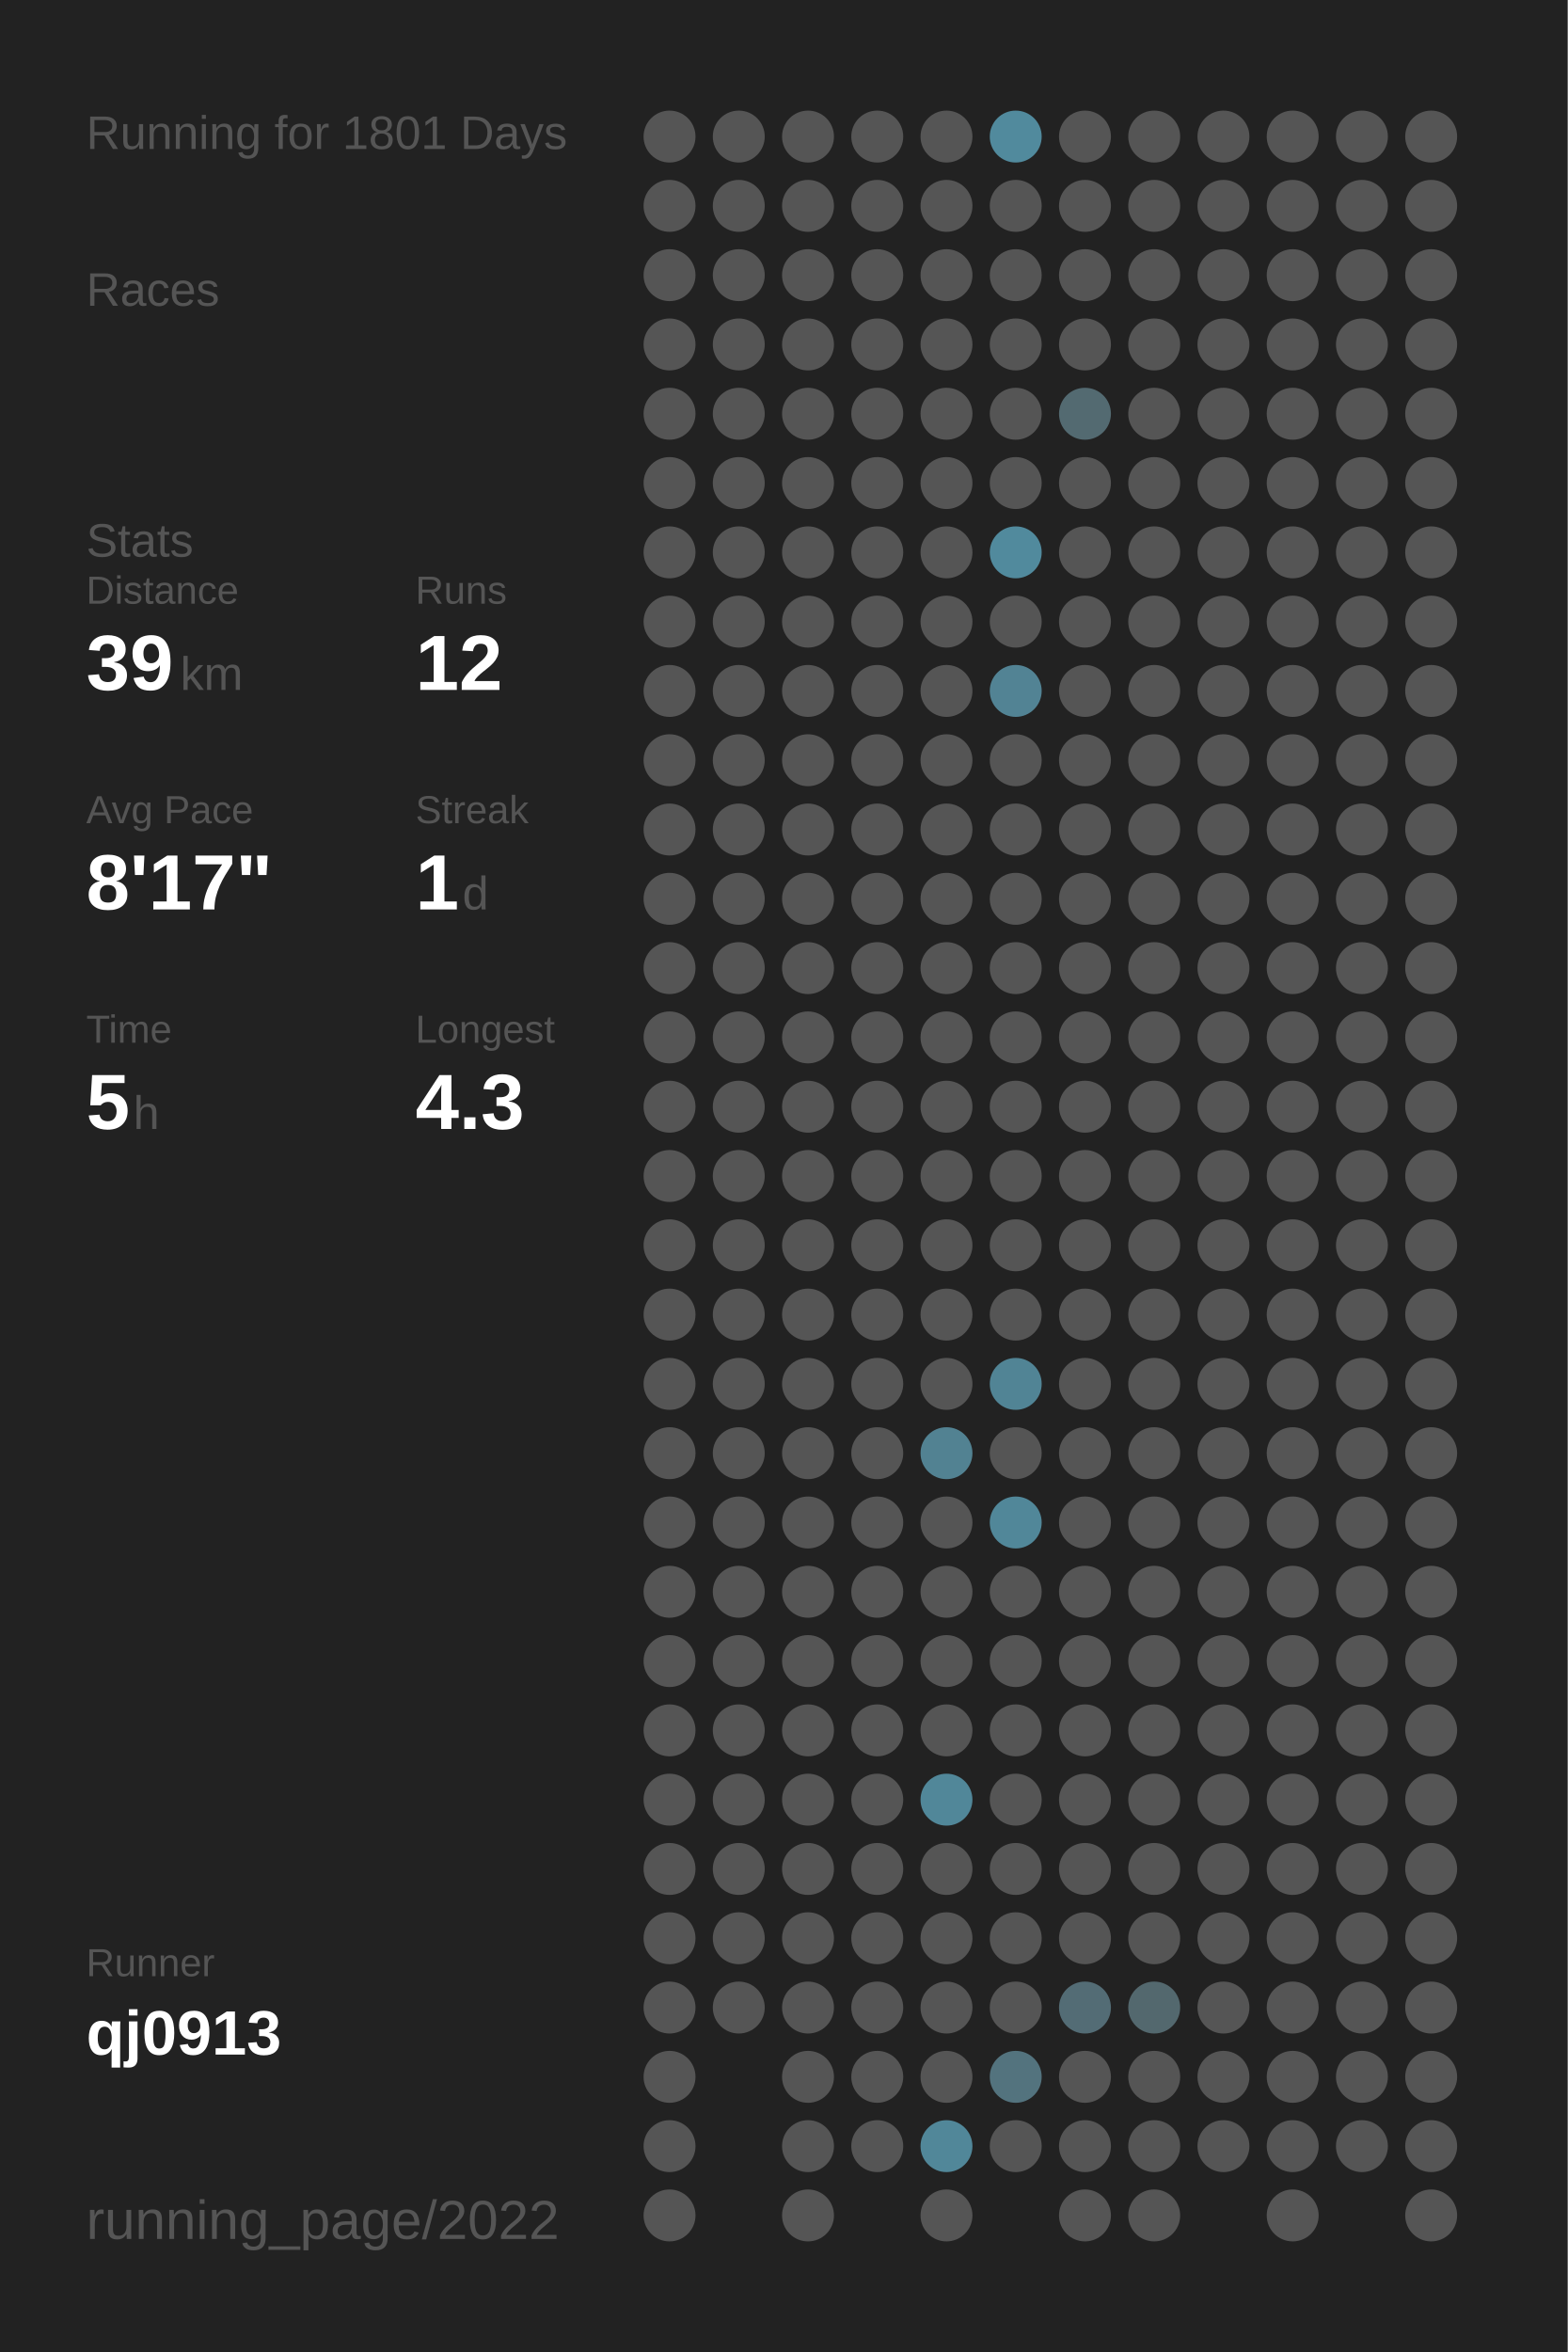
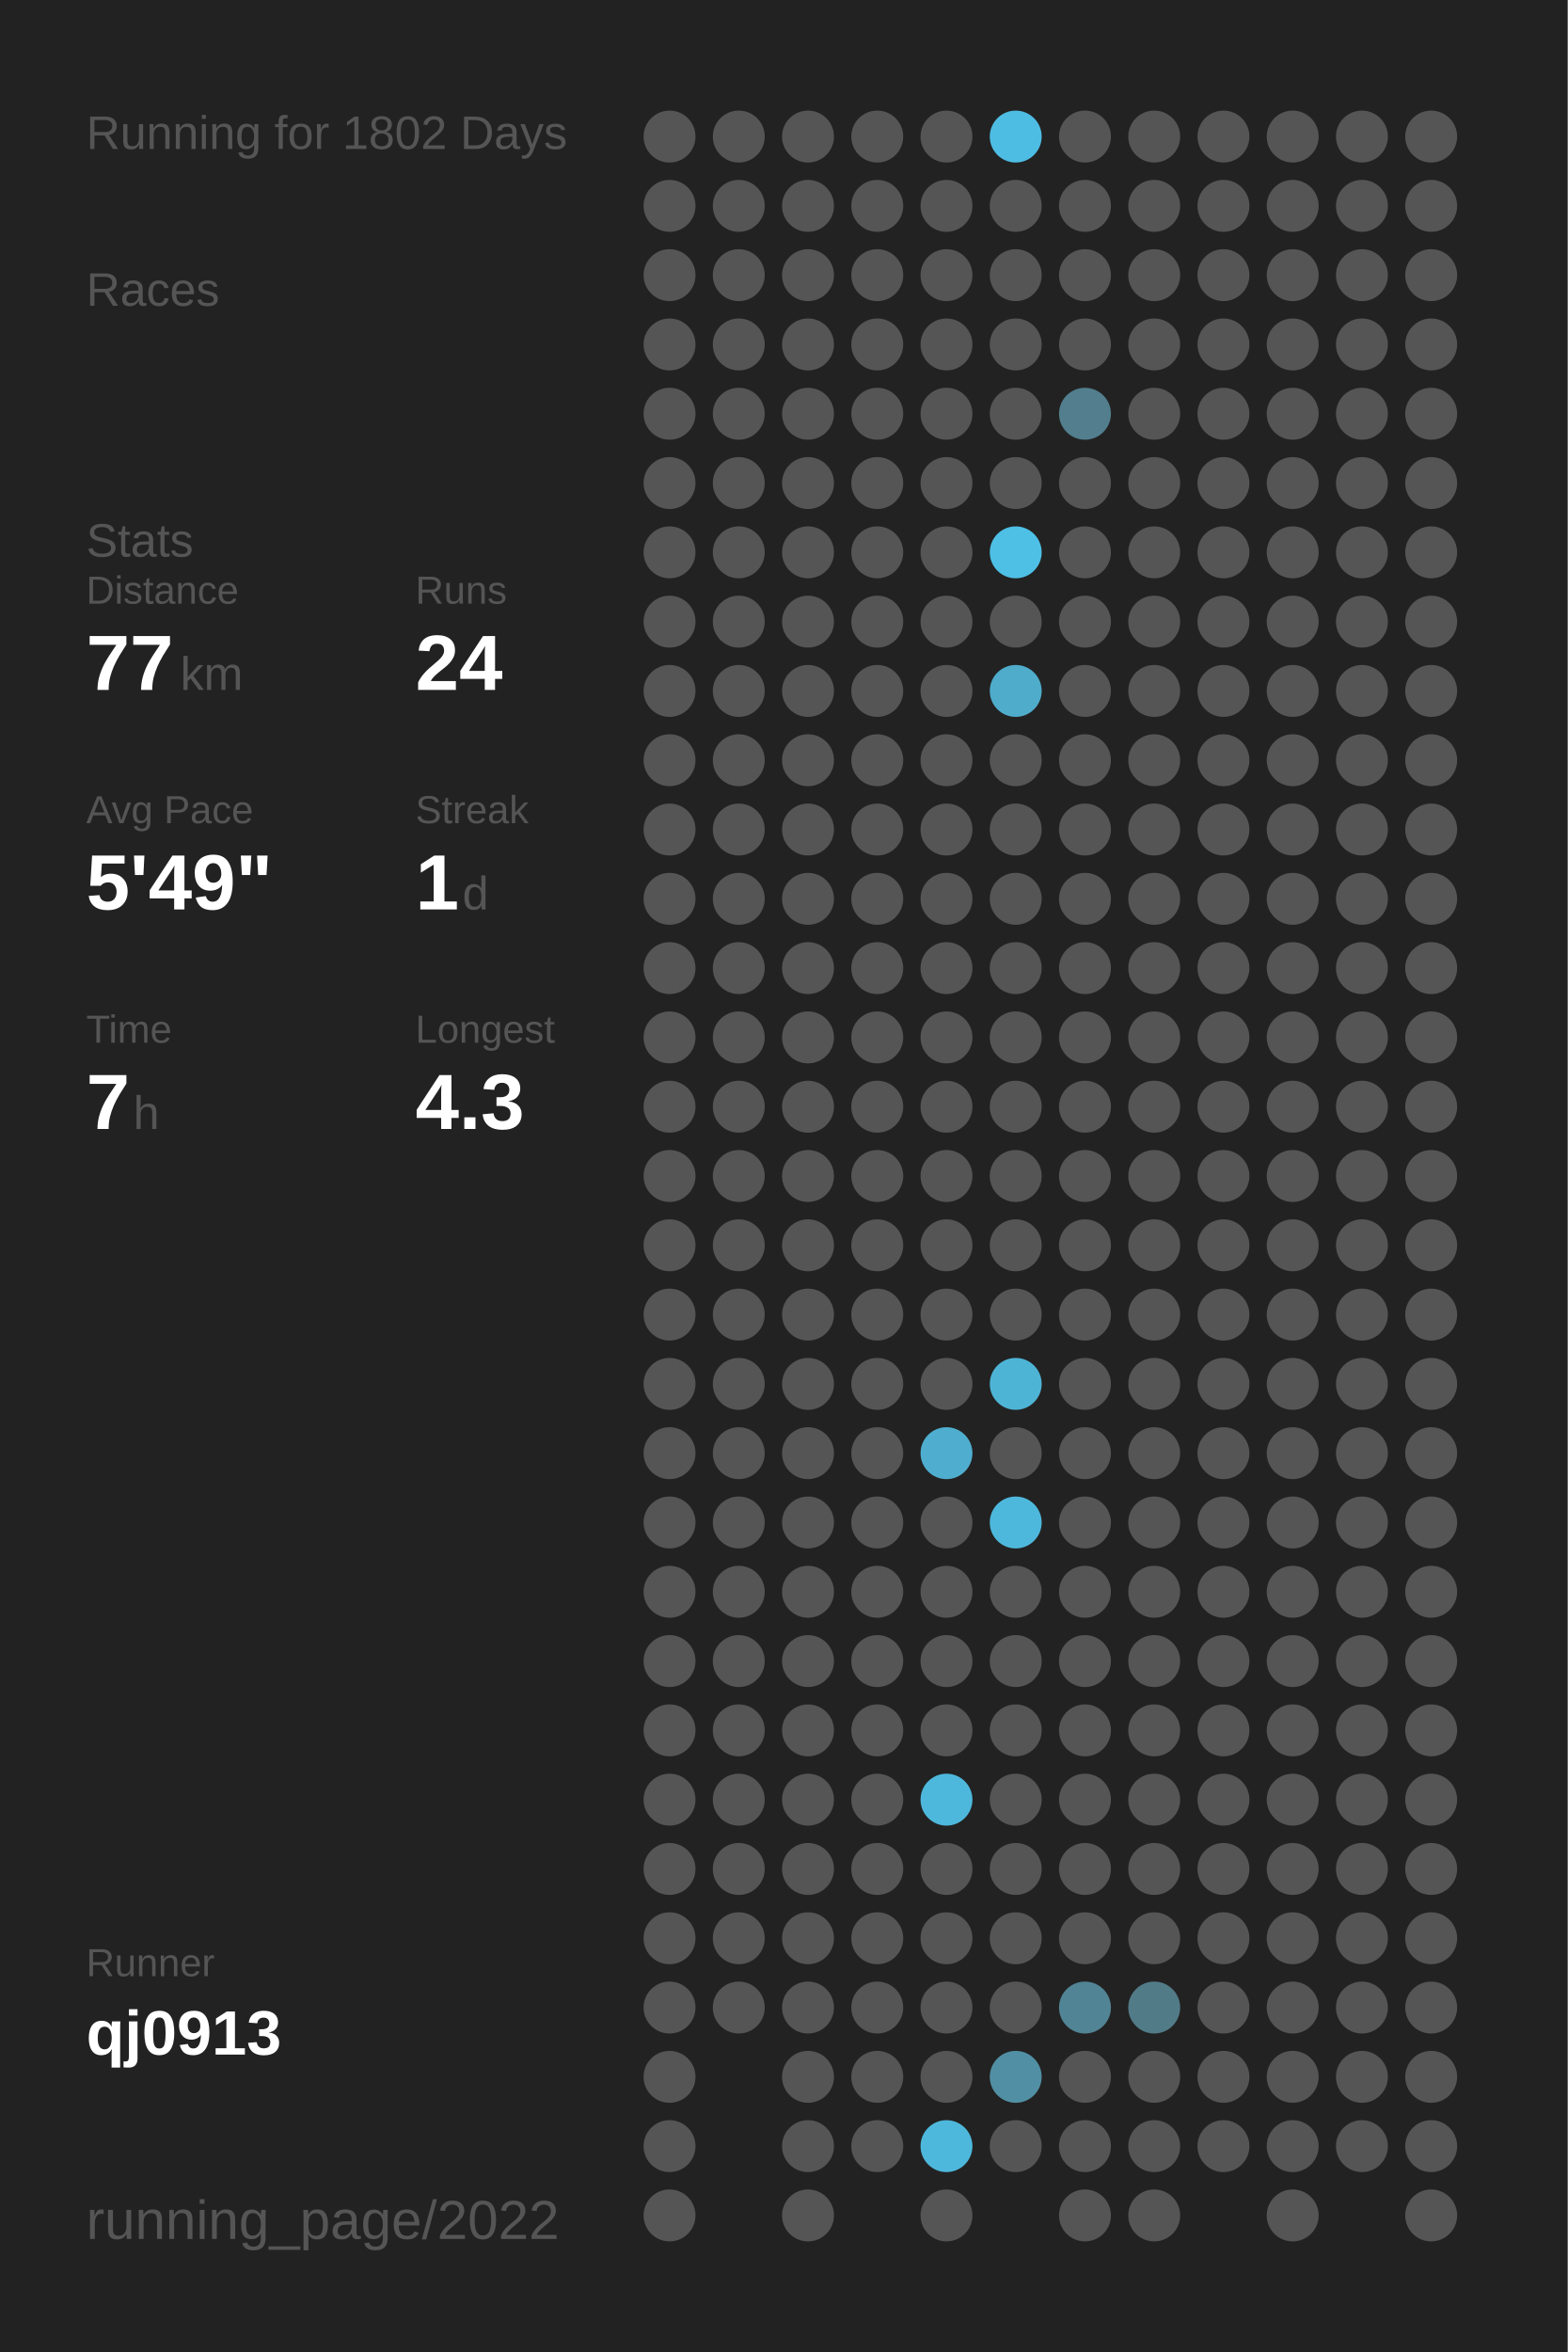
<svg xmlns="http://www.w3.org/2000/svg" baseProfile="full" height="300mm" version="1.1" viewBox="0,0,200,300" width="200mm">
  <defs />
  <rect fill="#222222" height="300" width="200" x="0" y="0" />
-   <text fill="#555555" style="font-size:6px; font-family:Arial;" x="11" y="19">Running for 1801 Days</text>
+   <text fill="#555555" style="font-size:6px; font-family:Arial;" x="11" y="19">Running for 1802 Days</text>
  <text fill="#555555" style="font-size:6px; font-family:Arial;" x="11" y="39">Races</text>
  <text fill="#555555" style="font-size:6px; font-family:Arial;" x="11" y="71">Stats</text>
  <text fill="#555555" style="font-size:5px; font-family:Arial;" x="11" y="77">Distance</text>
-   <text fill="#FFFFFF" style="font-size:10px; font-family:Arial; font-weight:bold;" x="11" y="88">39</text>
+   <text fill="#FFFFFF" style="font-size:10px; font-family:Arial; font-weight:bold;" x="11" y="88">77</text>
  <text fill="#555555" style="font-size:6px; font-family:Arial;" x="23" y="88">km</text>
  <text fill="#555555" style="font-size:5px; font-family:Arial;" x="53" y="77">Runs</text>
-   <text fill="#FFFFFF" style="font-size:10px; font-family:Arial; font-weight:bold;" x="53" y="88">12</text>
+   <text fill="#FFFFFF" style="font-size:10px; font-family:Arial; font-weight:bold;" x="53" y="88">24</text>
  <text fill="#555555" style="font-size:5px; font-family:Arial;" x="11" y="105">Avg Pace</text>
-   <text fill="#FFFFFF" style="font-size:10px; font-family:Arial; font-weight:bold;" x="11" y="116">8'17"</text>
+   <text fill="#FFFFFF" style="font-size:10px; font-family:Arial; font-weight:bold;" x="11" y="116">5'49"</text>
  <text fill="#555555" style="font-size:5px; font-family:Arial;" x="53" y="105">Streak</text>
  <text fill="#FFFFFF" style="font-size:10px; font-family:Arial; font-weight:bold;" x="53" y="116">1</text>
  <text fill="#555555" style="font-size:6px; font-family:Arial;" x="59" y="116">d</text>
  <text fill="#555555" style="font-size:5px; font-family:Arial;" x="11" y="133">Time</text>
-   <text fill="#FFFFFF" style="font-size:10px; font-family:Arial; font-weight:bold;" x="11" y="144">5</text>
+   <text fill="#FFFFFF" style="font-size:10px; font-family:Arial; font-weight:bold;" x="11" y="144">7</text>
  <text fill="#555555" style="font-size:6px; font-family:Arial;" x="17" y="144">h</text>
  <text fill="#555555" style="font-size:5px; font-family:Arial;" x="53" y="133">Longest</text>
  <text fill="#FFFFFF" style="font-size:10px; font-family:Arial; font-weight:bold;" x="53" y="144">4.3</text>
  <text fill="#555555" style="font-size:5px; font-family:Arial;" x="11" y="252.065">Runner</text>
  <text fill="#FFFFFF" style="font-size:8px; font-family:Arial; font-weight:bold;" x="11" y="262.065">qj0913</text>
  <text fill="#555555" style="font-size:7px; font-family:Arial;" x="11" y="285.581">running_page/2022</text>
  <circle cx="85.417" cy="17.419" fill="#555555" r="3.312" />
  <circle cx="85.417" cy="26.258" fill="#555555" r="3.312" />
  <circle cx="85.417" cy="35.097" fill="#555555" r="3.312" />
  <circle cx="85.417" cy="43.935" fill="#555555" r="3.312" />
  <circle cx="85.417" cy="52.774" fill="#555555" r="3.312" />
  <circle cx="85.417" cy="61.613" fill="#555555" r="3.312" />
  <circle cx="85.417" cy="70.452" fill="#555555" r="3.312" />
  <circle cx="85.417" cy="79.29" fill="#555555" r="3.312" />
  <circle cx="85.417" cy="88.129" fill="#555555" r="3.312" />
  <circle cx="85.417" cy="96.968" fill="#555555" r="3.312" />
  <circle cx="85.417" cy="105.806" fill="#555555" r="3.312" />
  <circle cx="85.417" cy="114.645" fill="#555555" r="3.312" />
  <circle cx="85.417" cy="123.484" fill="#555555" r="3.312" />
  <circle cx="85.417" cy="132.323" fill="#555555" r="3.312" />
  <circle cx="85.417" cy="141.161" fill="#555555" r="3.312" />
  <circle cx="85.417" cy="150" fill="#555555" r="3.312" />
  <circle cx="85.417" cy="158.839" fill="#555555" r="3.312" />
  <circle cx="85.417" cy="167.677" fill="#555555" r="3.312" />
  <circle cx="85.417" cy="176.516" fill="#555555" r="3.312" />
  <circle cx="85.417" cy="185.355" fill="#555555" r="3.312" />
  <circle cx="85.417" cy="194.194" fill="#555555" r="3.312" />
  <circle cx="85.417" cy="203.032" fill="#555555" r="3.312" />
  <circle cx="85.417" cy="211.871" fill="#555555" r="3.312" />
  <circle cx="85.417" cy="220.71" fill="#555555" r="3.312" />
  <circle cx="85.417" cy="229.548" fill="#555555" r="3.312" />
  <circle cx="85.417" cy="238.387" fill="#555555" r="3.312" />
  <circle cx="85.417" cy="247.226" fill="#555555" r="3.312" />
  <circle cx="85.417" cy="256.065" fill="#555555" r="3.312" />
  <circle cx="85.417" cy="264.903" fill="#555555" r="3.312" />
  <circle cx="85.417" cy="273.742" fill="#555555" r="3.312" />
  <circle cx="85.417" cy="282.581" fill="#555555" r="3.312" />
  <circle cx="94.25" cy="17.419" fill="#555555" r="3.312" />
  <circle cx="94.25" cy="26.258" fill="#555555" r="3.312" />
  <circle cx="94.25" cy="35.097" fill="#555555" r="3.312" />
  <circle cx="94.25" cy="43.935" fill="#555555" r="3.312" />
  <circle cx="94.25" cy="52.774" fill="#555555" r="3.312" />
  <circle cx="94.25" cy="61.613" fill="#555555" r="3.312" />
  <circle cx="94.25" cy="70.452" fill="#555555" r="3.312" />
  <circle cx="94.25" cy="79.29" fill="#555555" r="3.312" />
  <circle cx="94.25" cy="88.129" fill="#555555" r="3.312" />
  <circle cx="94.25" cy="96.968" fill="#555555" r="3.312" />
  <circle cx="94.25" cy="105.806" fill="#555555" r="3.312" />
  <circle cx="94.25" cy="114.645" fill="#555555" r="3.312" />
  <circle cx="94.25" cy="123.484" fill="#555555" r="3.312" />
  <circle cx="94.25" cy="132.323" fill="#555555" r="3.312" />
  <circle cx="94.25" cy="141.161" fill="#555555" r="3.312" />
  <circle cx="94.25" cy="150" fill="#555555" r="3.312" />
  <circle cx="94.25" cy="158.839" fill="#555555" r="3.312" />
  <circle cx="94.25" cy="167.677" fill="#555555" r="3.312" />
  <circle cx="94.25" cy="176.516" fill="#555555" r="3.312" />
  <circle cx="94.25" cy="185.355" fill="#555555" r="3.312" />
  <circle cx="94.25" cy="194.194" fill="#555555" r="3.312" />
  <circle cx="94.25" cy="203.032" fill="#555555" r="3.312" />
  <circle cx="94.25" cy="211.871" fill="#555555" r="3.312" />
  <circle cx="94.25" cy="220.71" fill="#555555" r="3.312" />
  <circle cx="94.25" cy="229.548" fill="#555555" r="3.312" />
  <circle cx="94.25" cy="238.387" fill="#555555" r="3.312" />
  <circle cx="94.25" cy="247.226" fill="#555555" r="3.312" />
  <circle cx="94.25" cy="256.065" fill="#555555" r="3.312" />
  <circle cx="103.083" cy="17.419" fill="#555555" r="3.312" />
  <circle cx="103.083" cy="26.258" fill="#555555" r="3.312" />
  <circle cx="103.083" cy="35.097" fill="#555555" r="3.312" />
  <circle cx="103.083" cy="43.935" fill="#555555" r="3.312" />
  <circle cx="103.083" cy="52.774" fill="#555555" r="3.312" />
  <circle cx="103.083" cy="61.613" fill="#555555" r="3.312" />
  <circle cx="103.083" cy="70.452" fill="#555555" r="3.312" />
  <circle cx="103.083" cy="79.29" fill="#555555" r="3.312" />
  <circle cx="103.083" cy="88.129" fill="#555555" r="3.312" />
  <circle cx="103.083" cy="96.968" fill="#555555" r="3.312" />
  <circle cx="103.083" cy="105.806" fill="#555555" r="3.312" />
  <circle cx="103.083" cy="114.645" fill="#555555" r="3.312" />
  <circle cx="103.083" cy="123.484" fill="#555555" r="3.312" />
  <circle cx="103.083" cy="132.323" fill="#555555" r="3.312" />
  <circle cx="103.083" cy="141.161" fill="#555555" r="3.312" />
  <circle cx="103.083" cy="150" fill="#555555" r="3.312" />
  <circle cx="103.083" cy="158.839" fill="#555555" r="3.312" />
  <circle cx="103.083" cy="167.677" fill="#555555" r="3.312" />
  <circle cx="103.083" cy="176.516" fill="#555555" r="3.312" />
  <circle cx="103.083" cy="185.355" fill="#555555" r="3.312" />
  <circle cx="103.083" cy="194.194" fill="#555555" r="3.312" />
  <circle cx="103.083" cy="203.032" fill="#555555" r="3.312" />
  <circle cx="103.083" cy="211.871" fill="#555555" r="3.312" />
  <circle cx="103.083" cy="220.71" fill="#555555" r="3.312" />
  <circle cx="103.083" cy="229.548" fill="#555555" r="3.312" />
  <circle cx="103.083" cy="238.387" fill="#555555" r="3.312" />
  <circle cx="103.083" cy="247.226" fill="#555555" r="3.312" />
  <circle cx="103.083" cy="256.065" fill="#555555" r="3.312" />
  <circle cx="103.083" cy="264.903" fill="#555555" r="3.312" />
  <circle cx="103.083" cy="273.742" fill="#555555" r="3.312" />
  <circle cx="103.083" cy="282.581" fill="#555555" r="3.312" />
  <circle cx="111.917" cy="17.419" fill="#555555" r="3.312" />
  <circle cx="111.917" cy="26.258" fill="#555555" r="3.312" />
  <circle cx="111.917" cy="35.097" fill="#555555" r="3.312" />
  <circle cx="111.917" cy="43.935" fill="#555555" r="3.312" />
  <circle cx="111.917" cy="52.774" fill="#555555" r="3.312" />
  <circle cx="111.917" cy="61.613" fill="#555555" r="3.312" />
  <circle cx="111.917" cy="70.452" fill="#555555" r="3.312" />
  <circle cx="111.917" cy="79.29" fill="#555555" r="3.312" />
  <circle cx="111.917" cy="88.129" fill="#555555" r="3.312" />
  <circle cx="111.917" cy="96.968" fill="#555555" r="3.312" />
  <circle cx="111.917" cy="105.806" fill="#555555" r="3.312" />
  <circle cx="111.917" cy="114.645" fill="#555555" r="3.312" />
  <circle cx="111.917" cy="123.484" fill="#555555" r="3.312" />
  <circle cx="111.917" cy="132.323" fill="#555555" r="3.312" />
  <circle cx="111.917" cy="141.161" fill="#555555" r="3.312" />
  <circle cx="111.917" cy="150" fill="#555555" r="3.312" />
  <circle cx="111.917" cy="158.839" fill="#555555" r="3.312" />
  <circle cx="111.917" cy="167.677" fill="#555555" r="3.312" />
  <circle cx="111.917" cy="176.516" fill="#555555" r="3.312" />
  <circle cx="111.917" cy="185.355" fill="#555555" r="3.312" />
  <circle cx="111.917" cy="194.194" fill="#555555" r="3.312" />
  <circle cx="111.917" cy="203.032" fill="#555555" r="3.312" />
  <circle cx="111.917" cy="211.871" fill="#555555" r="3.312" />
  <circle cx="111.917" cy="220.71" fill="#555555" r="3.312" />
  <circle cx="111.917" cy="229.548" fill="#555555" r="3.312" />
  <circle cx="111.917" cy="238.387" fill="#555555" r="3.312" />
  <circle cx="111.917" cy="247.226" fill="#555555" r="3.312" />
  <circle cx="111.917" cy="256.065" fill="#555555" r="3.312" />
  <circle cx="111.917" cy="264.903" fill="#555555" r="3.312" />
  <circle cx="111.917" cy="273.742" fill="#555555" r="3.312" />
  <circle cx="120.75" cy="17.419" fill="#555555" r="3.312" />
  <circle cx="120.75" cy="26.258" fill="#555555" r="3.312" />
  <circle cx="120.75" cy="35.097" fill="#555555" r="3.312" />
  <circle cx="120.75" cy="43.935" fill="#555555" r="3.312" />
  <circle cx="120.75" cy="52.774" fill="#555555" r="3.312" />
  <circle cx="120.75" cy="61.613" fill="#555555" r="3.312" />
  <circle cx="120.75" cy="70.452" fill="#555555" r="3.312" />
  <circle cx="120.75" cy="79.29" fill="#555555" r="3.312" />
  <circle cx="120.75" cy="88.129" fill="#555555" r="3.312" />
  <circle cx="120.75" cy="96.968" fill="#555555" r="3.312" />
  <circle cx="120.75" cy="105.806" fill="#555555" r="3.312" />
  <circle cx="120.75" cy="114.645" fill="#555555" r="3.312" />
  <circle cx="120.75" cy="123.484" fill="#555555" r="3.312" />
  <circle cx="120.75" cy="132.323" fill="#555555" r="3.312" />
  <circle cx="120.75" cy="141.161" fill="#555555" r="3.312" />
  <circle cx="120.75" cy="150" fill="#555555" r="3.312" />
  <circle cx="120.75" cy="158.839" fill="#555555" r="3.312" />
  <circle cx="120.75" cy="167.677" fill="#555555" r="3.312" />
  <circle cx="120.75" cy="176.516" fill="#555555" r="3.312" />
-   <circle cx="120.75" cy="185.355" fill="#528292" r="3.312" />
+   <circle cx="120.75" cy="185.355" fill="#4faecf" r="3.312" />
  <circle cx="120.75" cy="194.194" fill="#555555" r="3.312" />
  <circle cx="120.75" cy="203.032" fill="#555555" r="3.312" />
  <circle cx="120.75" cy="211.871" fill="#555555" r="3.312" />
  <circle cx="120.75" cy="220.71" fill="#555555" r="3.312" />
-   <circle cx="120.75" cy="229.548" fill="#518799" r="3.312" />
+   <circle cx="120.75" cy="229.548" fill="#4eb8dc" r="3.312" />
  <circle cx="120.75" cy="238.387" fill="#555555" r="3.312" />
  <circle cx="120.75" cy="247.226" fill="#555555" r="3.312" />
  <circle cx="120.75" cy="256.065" fill="#555555" r="3.312" />
  <circle cx="120.75" cy="264.903" fill="#555555" r="3.312" />
-   <circle cx="120.75" cy="273.742" fill="#518799" r="3.312" />
+   <circle cx="120.75" cy="273.742" fill="#4eb8dc" r="3.312" />
  <circle cx="120.75" cy="282.581" fill="#555555" r="3.312" />
-   <circle cx="129.583" cy="17.419" fill="#518a9d" r="3.312" />
+   <circle cx="129.583" cy="17.419" fill="#4ebde3" r="3.312" />
  <circle cx="129.583" cy="26.258" fill="#555555" r="3.312" />
  <circle cx="129.583" cy="35.097" fill="#555555" r="3.312" />
  <circle cx="129.583" cy="43.935" fill="#555555" r="3.312" />
  <circle cx="129.583" cy="52.774" fill="#555555" r="3.312" />
  <circle cx="129.583" cy="61.613" fill="#555555" r="3.312" />
-   <circle cx="129.583" cy="70.452" fill="#518a9d" r="3.312" />
+   <circle cx="129.583" cy="70.452" fill="#4ec0e6" r="3.312" />
  <circle cx="129.583" cy="79.29" fill="#555555" r="3.312" />
-   <circle cx="129.583" cy="88.129" fill="#528394" r="3.312" />
+   <circle cx="129.583" cy="88.129" fill="#4faccb" r="3.312" />
  <circle cx="129.583" cy="96.968" fill="#555555" r="3.312" />
  <circle cx="129.583" cy="105.806" fill="#555555" r="3.312" />
  <circle cx="129.583" cy="114.645" fill="#555555" r="3.312" />
  <circle cx="129.583" cy="123.484" fill="#555555" r="3.312" />
  <circle cx="129.583" cy="132.323" fill="#555555" r="3.312" />
  <circle cx="129.583" cy="141.161" fill="#555555" r="3.312" />
  <circle cx="129.583" cy="150" fill="#555555" r="3.312" />
  <circle cx="129.583" cy="158.839" fill="#555555" r="3.312" />
  <circle cx="129.583" cy="167.677" fill="#555555" r="3.312" />
-   <circle cx="129.583" cy="176.516" fill="#518495" r="3.312" />
+   <circle cx="129.583" cy="176.516" fill="#4eb4d6" r="3.312" />
  <circle cx="129.583" cy="185.355" fill="#555555" r="3.312" />
-   <circle cx="129.583" cy="194.194" fill="#518799" r="3.312" />
+   <circle cx="129.583" cy="194.194" fill="#4eb8dc" r="3.312" />
  <circle cx="129.583" cy="203.032" fill="#555555" r="3.312" />
  <circle cx="129.583" cy="211.871" fill="#555555" r="3.312" />
  <circle cx="129.583" cy="220.71" fill="#555555" r="3.312" />
  <circle cx="129.583" cy="229.548" fill="#555555" r="3.312" />
  <circle cx="129.583" cy="238.387" fill="#555555" r="3.312" />
  <circle cx="129.583" cy="247.226" fill="#555555" r="3.312" />
  <circle cx="129.583" cy="256.065" fill="#555555" r="3.312" />
-   <circle cx="129.583" cy="264.903" fill="#53737e" r="3.312" />
+   <circle cx="129.583" cy="264.903" fill="#518fa4" r="3.312" />
  <circle cx="129.583" cy="273.742" fill="#555555" r="3.312" />
  <circle cx="138.417" cy="17.419" fill="#555555" r="3.312" />
  <circle cx="138.417" cy="26.258" fill="#555555" r="3.312" />
  <circle cx="138.417" cy="35.097" fill="#555555" r="3.312" />
  <circle cx="138.417" cy="43.935" fill="#555555" r="3.312" />
-   <circle cx="138.417" cy="52.774" fill="#536a71" r="3.312" />
+   <circle cx="138.417" cy="52.774" fill="#527e8e" r="3.312" />
  <circle cx="138.417" cy="61.613" fill="#555555" r="3.312" />
  <circle cx="138.417" cy="70.452" fill="#555555" r="3.312" />
  <circle cx="138.417" cy="79.29" fill="#555555" r="3.312" />
  <circle cx="138.417" cy="88.129" fill="#555555" r="3.312" />
  <circle cx="138.417" cy="96.968" fill="#555555" r="3.312" />
  <circle cx="138.417" cy="105.806" fill="#555555" r="3.312" />
  <circle cx="138.417" cy="114.645" fill="#555555" r="3.312" />
  <circle cx="138.417" cy="123.484" fill="#555555" r="3.312" />
  <circle cx="138.417" cy="132.323" fill="#555555" r="3.312" />
  <circle cx="138.417" cy="141.161" fill="#555555" r="3.312" />
  <circle cx="138.417" cy="150" fill="#555555" r="3.312" />
  <circle cx="138.417" cy="158.839" fill="#555555" r="3.312" />
  <circle cx="138.417" cy="167.677" fill="#555555" r="3.312" />
  <circle cx="138.417" cy="176.516" fill="#555555" r="3.312" />
  <circle cx="138.417" cy="185.355" fill="#555555" r="3.312" />
  <circle cx="138.417" cy="194.194" fill="#555555" r="3.312" />
  <circle cx="138.417" cy="203.032" fill="#555555" r="3.312" />
  <circle cx="138.417" cy="211.871" fill="#555555" r="3.312" />
  <circle cx="138.417" cy="220.71" fill="#555555" r="3.312" />
  <circle cx="138.417" cy="229.548" fill="#555555" r="3.312" />
  <circle cx="138.417" cy="238.387" fill="#555555" r="3.312" />
  <circle cx="138.417" cy="247.226" fill="#555555" r="3.312" />
-   <circle cx="138.417" cy="256.065" fill="#536c75" r="3.312" />
+   <circle cx="138.417" cy="256.065" fill="#518495" r="3.312" />
  <circle cx="138.417" cy="264.903" fill="#555555" r="3.312" />
  <circle cx="138.417" cy="273.742" fill="#555555" r="3.312" />
  <circle cx="138.417" cy="282.581" fill="#555555" r="3.312" />
  <circle cx="147.25" cy="17.419" fill="#555555" r="3.312" />
  <circle cx="147.25" cy="26.258" fill="#555555" r="3.312" />
  <circle cx="147.25" cy="35.097" fill="#555555" r="3.312" />
  <circle cx="147.25" cy="43.935" fill="#555555" r="3.312" />
  <circle cx="147.25" cy="52.774" fill="#555555" r="3.312" />
  <circle cx="147.25" cy="61.613" fill="#555555" r="3.312" />
  <circle cx="147.25" cy="70.452" fill="#555555" r="3.312" />
  <circle cx="147.25" cy="79.29" fill="#555555" r="3.312" />
  <circle cx="147.25" cy="88.129" fill="#555555" r="3.312" />
  <circle cx="147.25" cy="96.968" fill="#555555" r="3.312" />
  <circle cx="147.25" cy="105.806" fill="#555555" r="3.312" />
  <circle cx="147.25" cy="114.645" fill="#555555" r="3.312" />
  <circle cx="147.25" cy="123.484" fill="#555555" r="3.312" />
  <circle cx="147.25" cy="132.323" fill="#555555" r="3.312" />
  <circle cx="147.25" cy="141.161" fill="#555555" r="3.312" />
  <circle cx="147.25" cy="150" fill="#555555" r="3.312" />
  <circle cx="147.25" cy="158.839" fill="#555555" r="3.312" />
  <circle cx="147.25" cy="167.677" fill="#555555" r="3.312" />
  <circle cx="147.25" cy="176.516" fill="#555555" r="3.312" />
  <circle cx="147.25" cy="185.355" fill="#555555" r="3.312" />
  <circle cx="147.25" cy="194.194" fill="#555555" r="3.312" />
  <circle cx="147.25" cy="203.032" fill="#555555" r="3.312" />
  <circle cx="147.25" cy="211.871" fill="#555555" r="3.312" />
  <circle cx="147.25" cy="220.71" fill="#555555" r="3.312" />
  <circle cx="147.25" cy="229.548" fill="#555555" r="3.312" />
  <circle cx="147.25" cy="238.387" fill="#555555" r="3.312" />
  <circle cx="147.25" cy="247.226" fill="#555555" r="3.312" />
-   <circle cx="147.25" cy="256.065" fill="#53686e" r="3.312" />
+   <circle cx="147.25" cy="256.065" fill="#527b88" r="3.312" />
  <circle cx="147.25" cy="264.903" fill="#555555" r="3.312" />
  <circle cx="147.25" cy="273.742" fill="#555555" r="3.312" />
  <circle cx="147.25" cy="282.581" fill="#555555" r="3.312" />
  <circle cx="156.083" cy="17.419" fill="#555555" r="3.312" />
  <circle cx="156.083" cy="26.258" fill="#555555" r="3.312" />
  <circle cx="156.083" cy="35.097" fill="#555555" r="3.312" />
  <circle cx="156.083" cy="43.935" fill="#555555" r="3.312" />
  <circle cx="156.083" cy="52.774" fill="#555555" r="3.312" />
  <circle cx="156.083" cy="61.613" fill="#555555" r="3.312" />
  <circle cx="156.083" cy="70.452" fill="#555555" r="3.312" />
  <circle cx="156.083" cy="79.29" fill="#555555" r="3.312" />
  <circle cx="156.083" cy="88.129" fill="#555555" r="3.312" />
  <circle cx="156.083" cy="96.968" fill="#555555" r="3.312" />
  <circle cx="156.083" cy="105.806" fill="#555555" r="3.312" />
  <circle cx="156.083" cy="114.645" fill="#555555" r="3.312" />
  <circle cx="156.083" cy="123.484" fill="#555555" r="3.312" />
  <circle cx="156.083" cy="132.323" fill="#555555" r="3.312" />
  <circle cx="156.083" cy="141.161" fill="#555555" r="3.312" />
  <circle cx="156.083" cy="150" fill="#555555" r="3.312" />
  <circle cx="156.083" cy="158.839" fill="#555555" r="3.312" />
  <circle cx="156.083" cy="167.677" fill="#555555" r="3.312" />
  <circle cx="156.083" cy="176.516" fill="#555555" r="3.312" />
  <circle cx="156.083" cy="185.355" fill="#555555" r="3.312" />
  <circle cx="156.083" cy="194.194" fill="#555555" r="3.312" />
  <circle cx="156.083" cy="203.032" fill="#555555" r="3.312" />
  <circle cx="156.083" cy="211.871" fill="#555555" r="3.312" />
  <circle cx="156.083" cy="220.71" fill="#555555" r="3.312" />
  <circle cx="156.083" cy="229.548" fill="#555555" r="3.312" />
  <circle cx="156.083" cy="238.387" fill="#555555" r="3.312" />
  <circle cx="156.083" cy="247.226" fill="#555555" r="3.312" />
  <circle cx="156.083" cy="256.065" fill="#555555" r="3.312" />
  <circle cx="156.083" cy="264.903" fill="#555555" r="3.312" />
  <circle cx="156.083" cy="273.742" fill="#555555" r="3.312" />
  <circle cx="164.917" cy="17.419" fill="#555555" r="3.312" />
  <circle cx="164.917" cy="26.258" fill="#555555" r="3.312" />
  <circle cx="164.917" cy="35.097" fill="#555555" r="3.312" />
  <circle cx="164.917" cy="43.935" fill="#555555" r="3.312" />
  <circle cx="164.917" cy="52.774" fill="#555555" r="3.312" />
  <circle cx="164.917" cy="61.613" fill="#555555" r="3.312" />
  <circle cx="164.917" cy="70.452" fill="#555555" r="3.312" />
  <circle cx="164.917" cy="79.29" fill="#555555" r="3.312" />
  <circle cx="164.917" cy="88.129" fill="#555555" r="3.312" />
  <circle cx="164.917" cy="96.968" fill="#555555" r="3.312" />
  <circle cx="164.917" cy="105.806" fill="#555555" r="3.312" />
  <circle cx="164.917" cy="114.645" fill="#555555" r="3.312" />
  <circle cx="164.917" cy="123.484" fill="#555555" r="3.312" />
  <circle cx="164.917" cy="132.323" fill="#555555" r="3.312" />
  <circle cx="164.917" cy="141.161" fill="#555555" r="3.312" />
  <circle cx="164.917" cy="150" fill="#555555" r="3.312" />
  <circle cx="164.917" cy="158.839" fill="#555555" r="3.312" />
  <circle cx="164.917" cy="167.677" fill="#555555" r="3.312" />
  <circle cx="164.917" cy="176.516" fill="#555555" r="3.312" />
  <circle cx="164.917" cy="185.355" fill="#555555" r="3.312" />
  <circle cx="164.917" cy="194.194" fill="#555555" r="3.312" />
  <circle cx="164.917" cy="203.032" fill="#555555" r="3.312" />
  <circle cx="164.917" cy="211.871" fill="#555555" r="3.312" />
  <circle cx="164.917" cy="220.71" fill="#555555" r="3.312" />
  <circle cx="164.917" cy="229.548" fill="#555555" r="3.312" />
  <circle cx="164.917" cy="238.387" fill="#555555" r="3.312" />
  <circle cx="164.917" cy="247.226" fill="#555555" r="3.312" />
  <circle cx="164.917" cy="256.065" fill="#555555" r="3.312" />
  <circle cx="164.917" cy="264.903" fill="#555555" r="3.312" />
  <circle cx="164.917" cy="273.742" fill="#555555" r="3.312" />
  <circle cx="164.917" cy="282.581" fill="#555555" r="3.312" />
  <circle cx="173.75" cy="17.419" fill="#555555" r="3.312" />
  <circle cx="173.75" cy="26.258" fill="#555555" r="3.312" />
  <circle cx="173.75" cy="35.097" fill="#555555" r="3.312" />
  <circle cx="173.75" cy="43.935" fill="#555555" r="3.312" />
  <circle cx="173.75" cy="52.774" fill="#555555" r="3.312" />
  <circle cx="173.75" cy="61.613" fill="#555555" r="3.312" />
  <circle cx="173.75" cy="70.452" fill="#555555" r="3.312" />
  <circle cx="173.75" cy="79.29" fill="#555555" r="3.312" />
  <circle cx="173.75" cy="88.129" fill="#555555" r="3.312" />
  <circle cx="173.75" cy="96.968" fill="#555555" r="3.312" />
  <circle cx="173.75" cy="105.806" fill="#555555" r="3.312" />
  <circle cx="173.75" cy="114.645" fill="#555555" r="3.312" />
  <circle cx="173.75" cy="123.484" fill="#555555" r="3.312" />
  <circle cx="173.75" cy="132.323" fill="#555555" r="3.312" />
  <circle cx="173.75" cy="141.161" fill="#555555" r="3.312" />
  <circle cx="173.75" cy="150" fill="#555555" r="3.312" />
  <circle cx="173.75" cy="158.839" fill="#555555" r="3.312" />
  <circle cx="173.75" cy="167.677" fill="#555555" r="3.312" />
  <circle cx="173.75" cy="176.516" fill="#555555" r="3.312" />
  <circle cx="173.75" cy="185.355" fill="#555555" r="3.312" />
  <circle cx="173.75" cy="194.194" fill="#555555" r="3.312" />
  <circle cx="173.75" cy="203.032" fill="#555555" r="3.312" />
  <circle cx="173.75" cy="211.871" fill="#555555" r="3.312" />
  <circle cx="173.75" cy="220.71" fill="#555555" r="3.312" />
  <circle cx="173.75" cy="229.548" fill="#555555" r="3.312" />
  <circle cx="173.75" cy="238.387" fill="#555555" r="3.312" />
  <circle cx="173.75" cy="247.226" fill="#555555" r="3.312" />
  <circle cx="173.75" cy="256.065" fill="#555555" r="3.312" />
  <circle cx="173.75" cy="264.903" fill="#555555" r="3.312" />
  <circle cx="173.75" cy="273.742" fill="#555555" r="3.312" />
  <circle cx="182.583" cy="17.419" fill="#555555" r="3.312" />
  <circle cx="182.583" cy="26.258" fill="#555555" r="3.312" />
  <circle cx="182.583" cy="35.097" fill="#555555" r="3.312" />
  <circle cx="182.583" cy="43.935" fill="#555555" r="3.312" />
  <circle cx="182.583" cy="52.774" fill="#555555" r="3.312" />
  <circle cx="182.583" cy="61.613" fill="#555555" r="3.312" />
  <circle cx="182.583" cy="70.452" fill="#555555" r="3.312" />
  <circle cx="182.583" cy="79.29" fill="#555555" r="3.312" />
  <circle cx="182.583" cy="88.129" fill="#555555" r="3.312" />
  <circle cx="182.583" cy="96.968" fill="#555555" r="3.312" />
  <circle cx="182.583" cy="105.806" fill="#555555" r="3.312" />
  <circle cx="182.583" cy="114.645" fill="#555555" r="3.312" />
  <circle cx="182.583" cy="123.484" fill="#555555" r="3.312" />
  <circle cx="182.583" cy="132.323" fill="#555555" r="3.312" />
  <circle cx="182.583" cy="141.161" fill="#555555" r="3.312" />
  <circle cx="182.583" cy="150" fill="#555555" r="3.312" />
  <circle cx="182.583" cy="158.839" fill="#555555" r="3.312" />
  <circle cx="182.583" cy="167.677" fill="#555555" r="3.312" />
  <circle cx="182.583" cy="176.516" fill="#555555" r="3.312" />
  <circle cx="182.583" cy="185.355" fill="#555555" r="3.312" />
  <circle cx="182.583" cy="194.194" fill="#555555" r="3.312" />
  <circle cx="182.583" cy="203.032" fill="#555555" r="3.312" />
  <circle cx="182.583" cy="211.871" fill="#555555" r="3.312" />
  <circle cx="182.583" cy="220.71" fill="#555555" r="3.312" />
  <circle cx="182.583" cy="229.548" fill="#555555" r="3.312" />
  <circle cx="182.583" cy="238.387" fill="#555555" r="3.312" />
  <circle cx="182.583" cy="247.226" fill="#555555" r="3.312" />
  <circle cx="182.583" cy="256.065" fill="#555555" r="3.312" />
  <circle cx="182.583" cy="264.903" fill="#555555" r="3.312" />
  <circle cx="182.583" cy="273.742" fill="#555555" r="3.312" />
  <circle cx="182.583" cy="282.581" fill="#555555" r="3.312" />
</svg>
